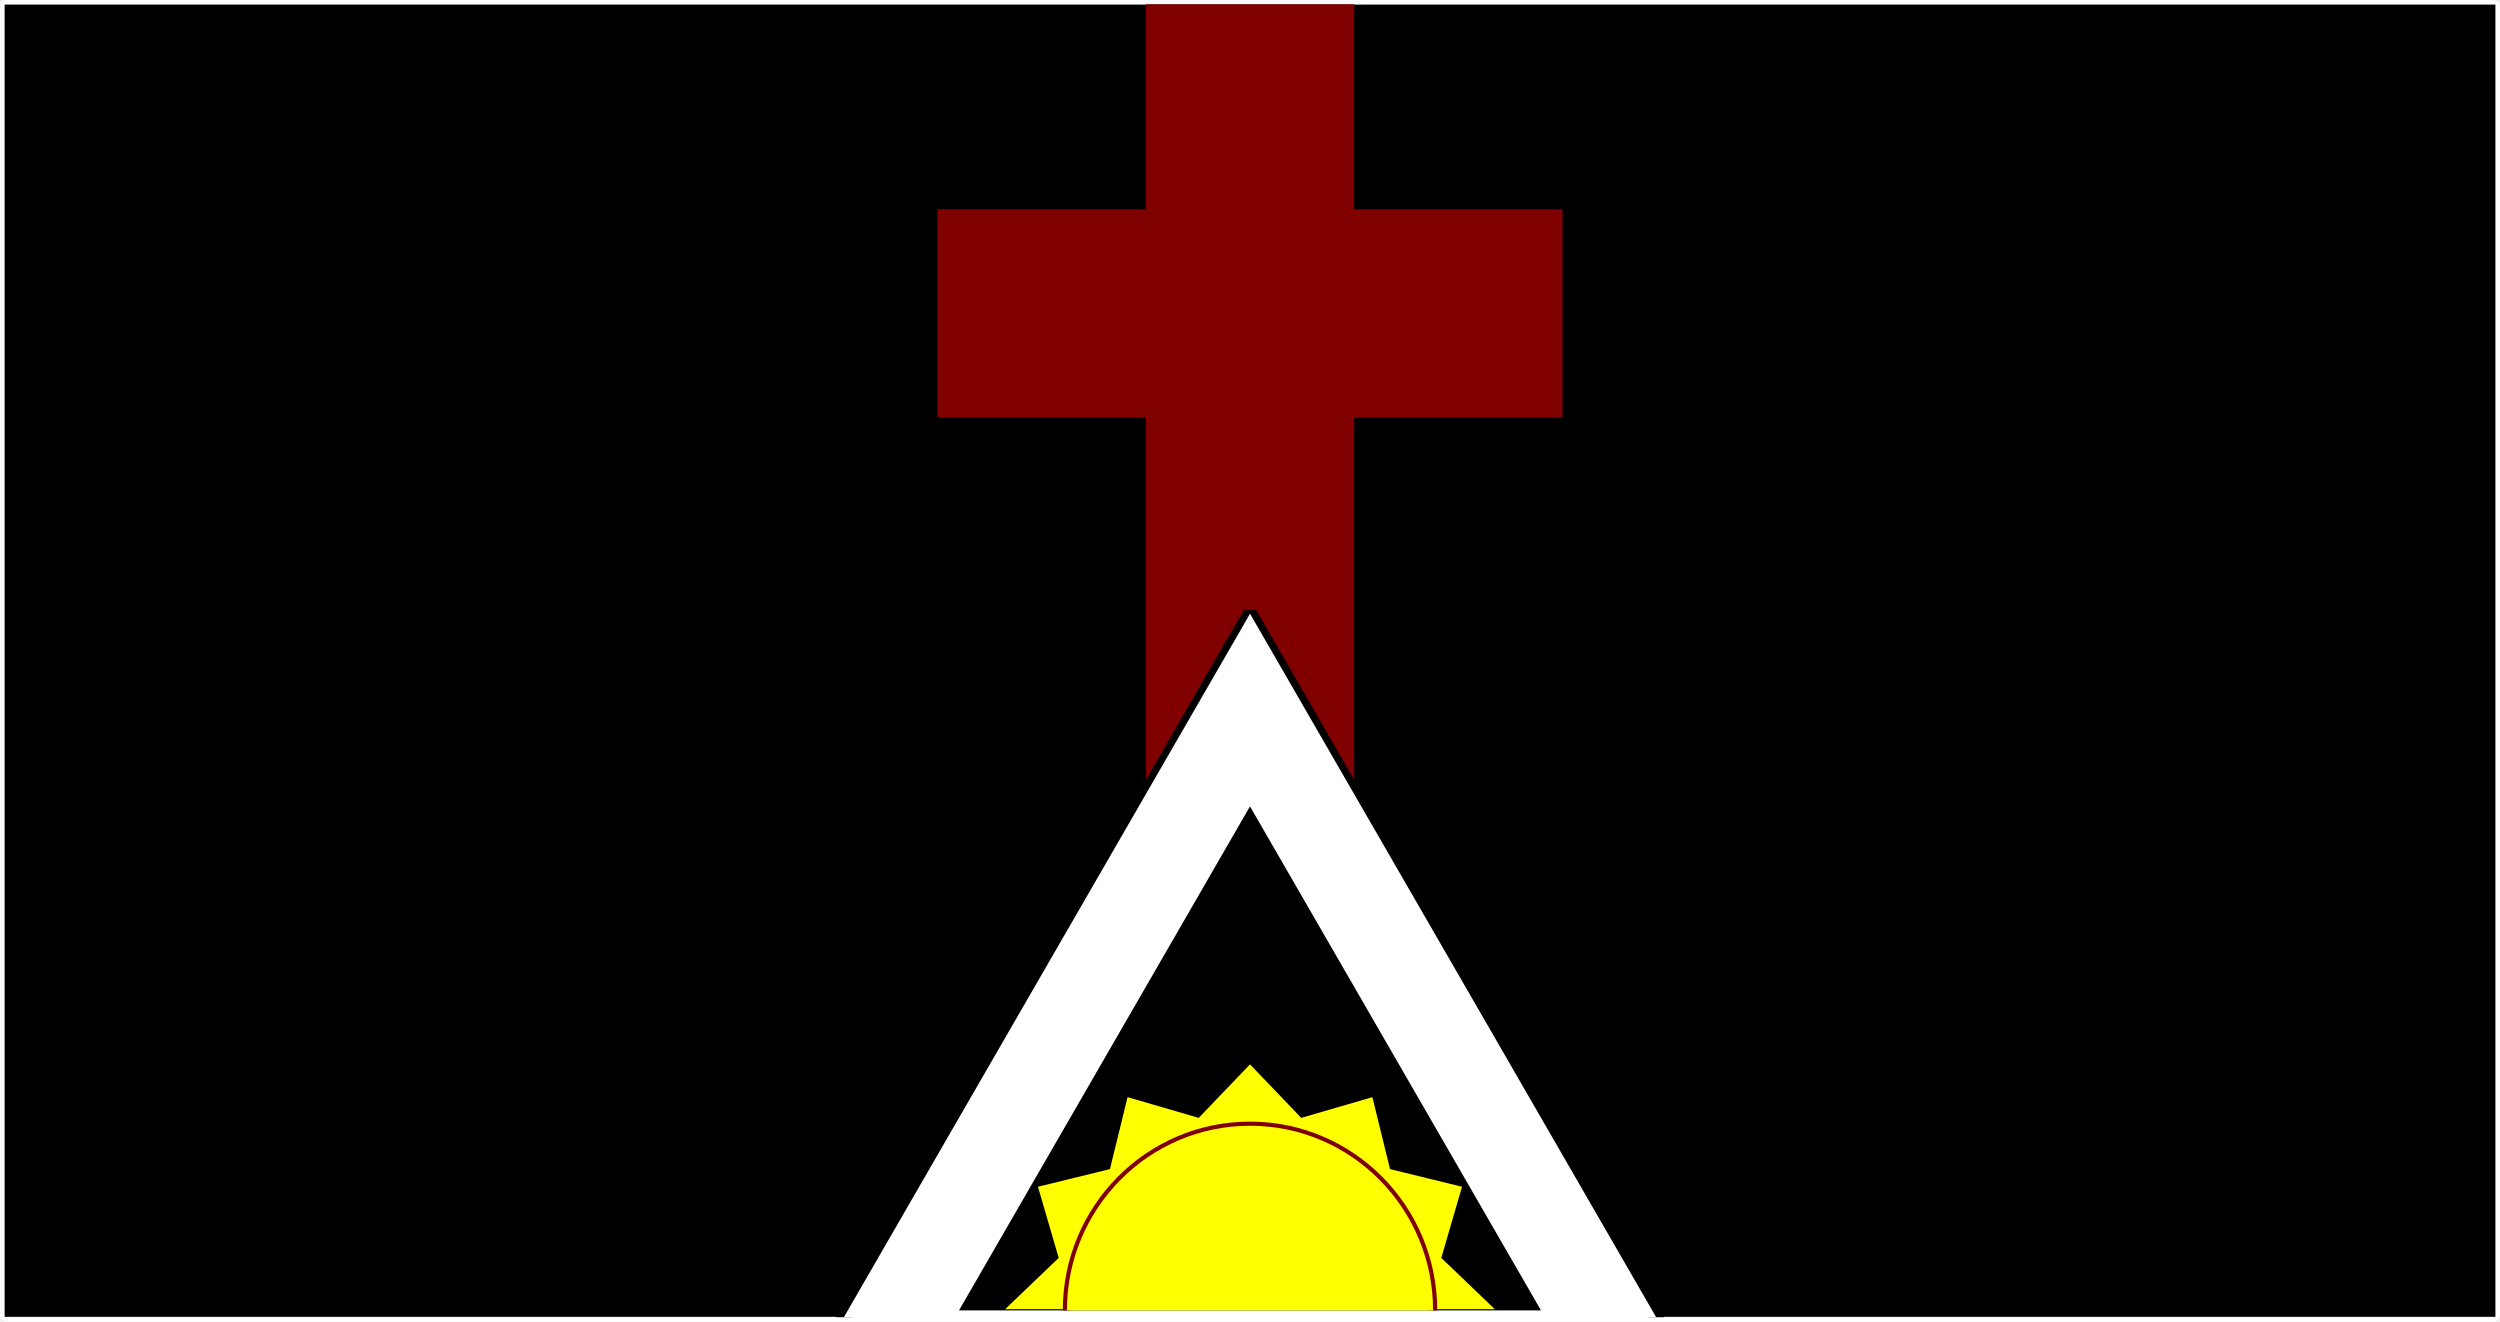
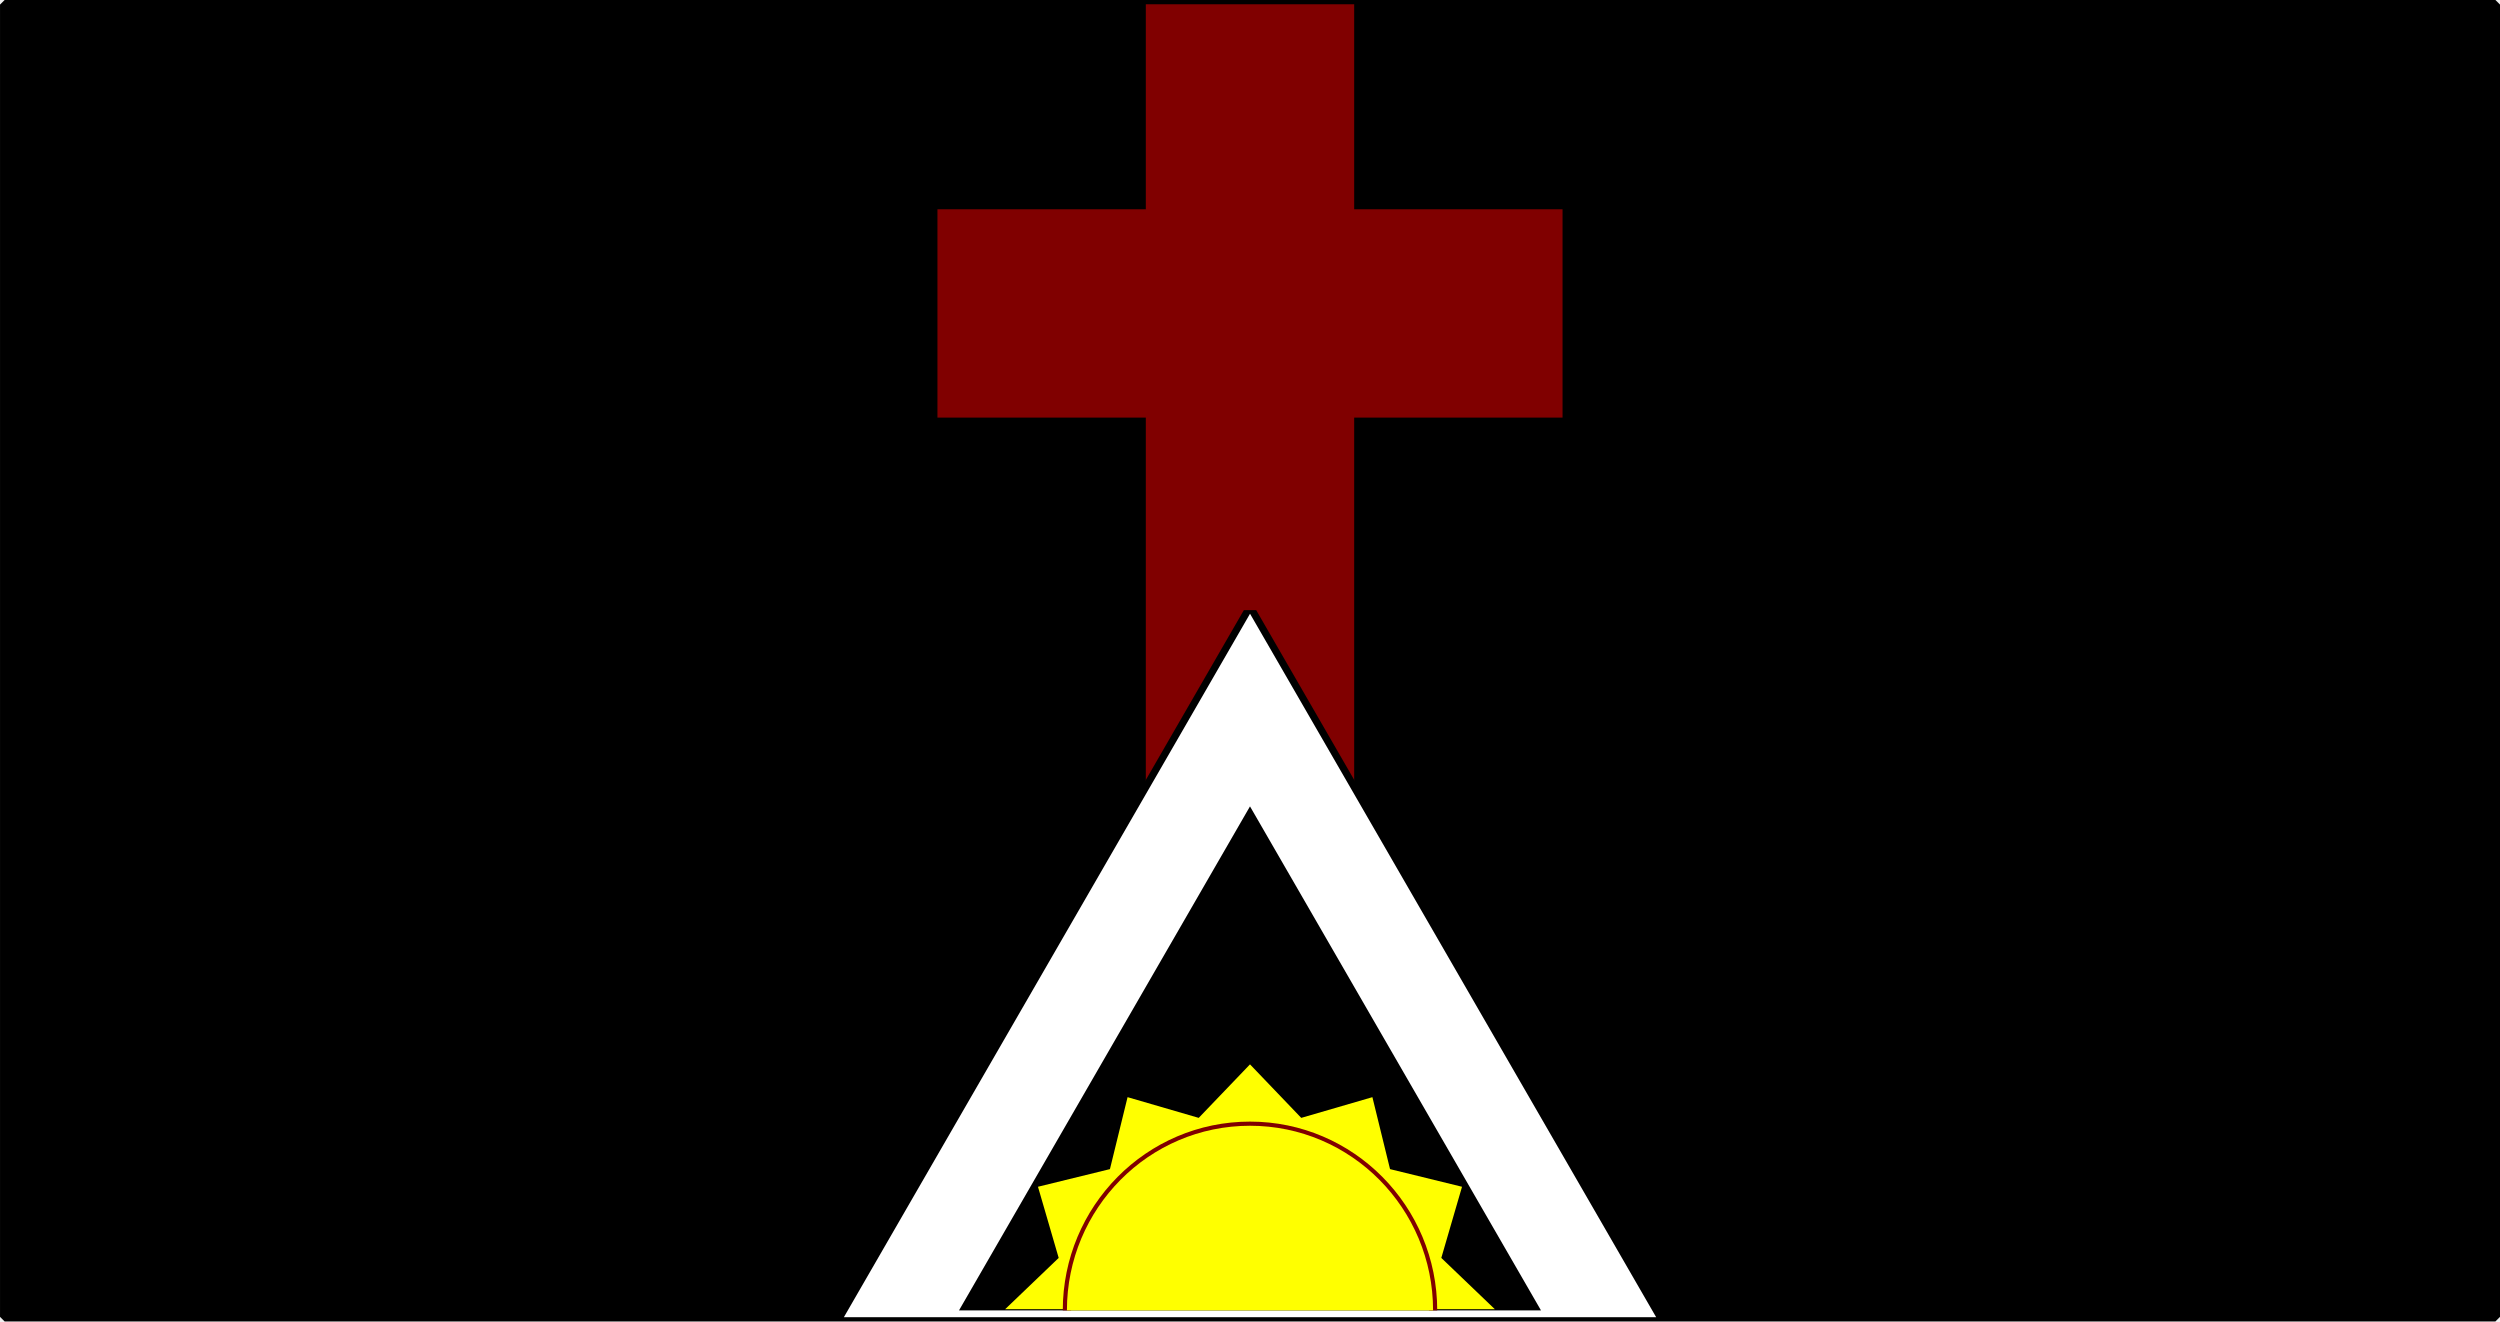
<svg xmlns="http://www.w3.org/2000/svg" width="90.153mm" height="47.653mm" viewBox="0 0 90.153 47.653" version="1.1" id="svg1802">
  <defs id="defs1796">
    <clipPath clipPathUnits="userSpaceOnUse" id="clipPath1093">
      <rect style="color:#000000;overflow:visible;fill:none;stroke:#ffffff;stroke-width:0.279;stroke-linejoin:bevel;paint-order:stroke fill markers" id="rect1095" width="63.221" height="47.346" x="19.547" y="17.433" />
    </clipPath>
  </defs>
  <g id="layer1" transform="translate(-67.29756,-59.62333)">
-     <rect style="color:#000000;overflow:visible;fill:#000000;stroke:#ffffff;stroke-width:0.332;stroke-linejoin:bevel;paint-order:stroke fill markers" id="rect833-4" width="89.821" height="47.321" x="67.464" y="59.789" />
+     <rect style="color:#000000;overflow:visible;fill:#000000;stroke:#000000;stroke-width:0.332;stroke-linejoin:bevel;paint-order:stroke fill markers" id="rect833-4" width="89.821" height="47.321" x="67.464" y="59.789" />
    <g id="g1063" clip-path="url(#clipPath1093)" transform="translate(61.2159,42.34425)">
      <path id="rect896-0-0" style="color:#000000;overflow:visible;fill:#800000;stroke:none;stroke-width:0.515;stroke-linejoin:bevel;paint-order:stroke fill markers" d="m 47.401,39.853 h 7.514 v 7.514 h -7.514 z m 0,-7.514 h 7.514 v 7.514 h -7.514 z m 7.514,-7.514 h 7.514 v 7.514 h -7.514 z m -15.028,0 h 7.514 v 7.514 h -7.514 z m 7.514,0 h 7.514 v 7.514 h -7.514 z m 0,-7.514 h 7.514 v 7.514 h -7.514 z" />
      <path style="color:#000000;overflow:visible;fill:#ffffff;stroke:#000000;stroke-width:0.515;stroke-linejoin:bevel;paint-order:stroke fill markers" id="path885-4" d="m 67.289,67.35 -32.261,0 16.131,-27.939 z" />
      <path style="color:#000000;overflow:visible;fill:#000000;stroke:#ffffff;stroke-width:0.335;stroke-linejoin:bevel;paint-order:stroke fill markers" id="path885-0-3" d="m 61.652,64.534 -20.988,0 10.494,-18.176 z" />
      <path id="path980-3" style="color:#000000;overflow:visible;fill:#ffff00;stroke:none;stroke-width:0.364;stroke-linejoin:bevel;paint-order:stroke fill markers" d="m 51.158,55.661 -1.849,1.93 -2.566,-0.747 -0.636,2.595 -2.595,0.636 0.747,2.566 -1.93,1.849 h 17.658 l -1.93,-1.849 0.747,-2.566 -2.596,-0.636 -0.636,-2.595 -2.566,0.747 z" />
      <path style="color:#000000;overflow:visible;fill:#ffff00;stroke:#800000;stroke-width:0.299;stroke-linejoin:bevel;paint-order:stroke fill markers" d="m 57.76,64.534 c -7.3e-5,-3.678 -2.956,-6.659 -6.602,-6.659 -3.646,-1.6e-5 -6.602,2.981 -6.602,6.659" id="path986-4" />
    </g>
  </g>
</svg>
